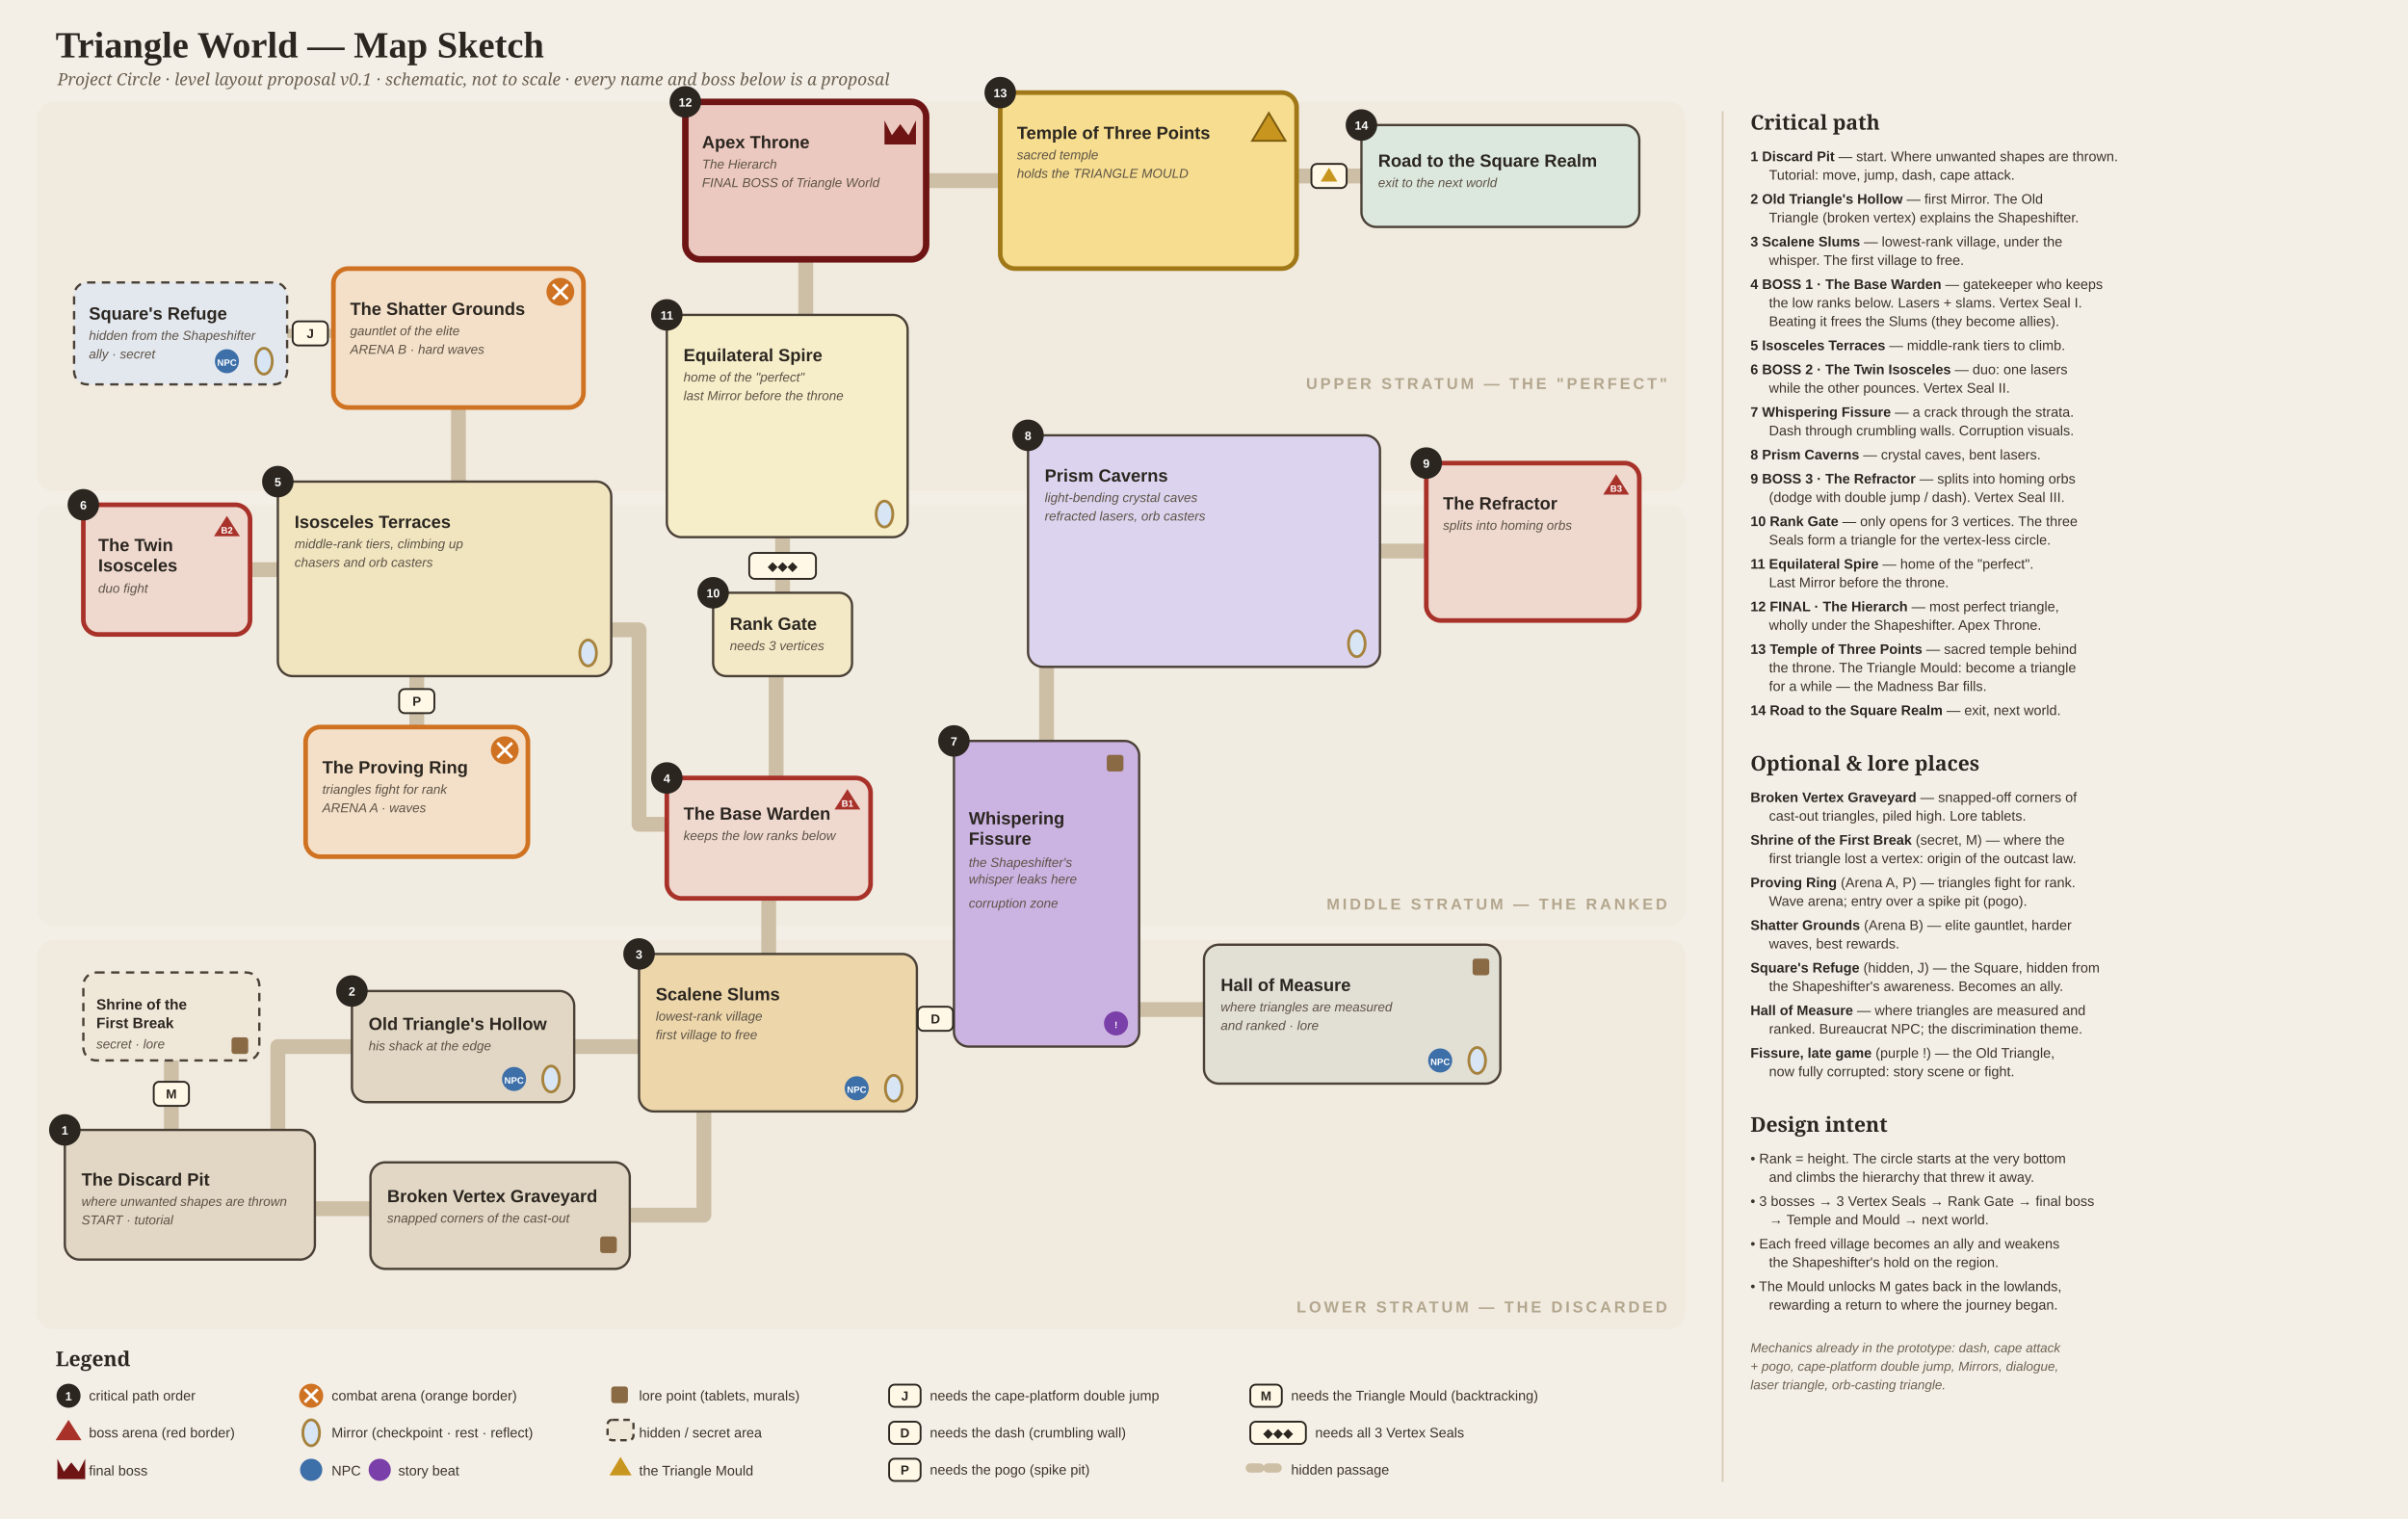
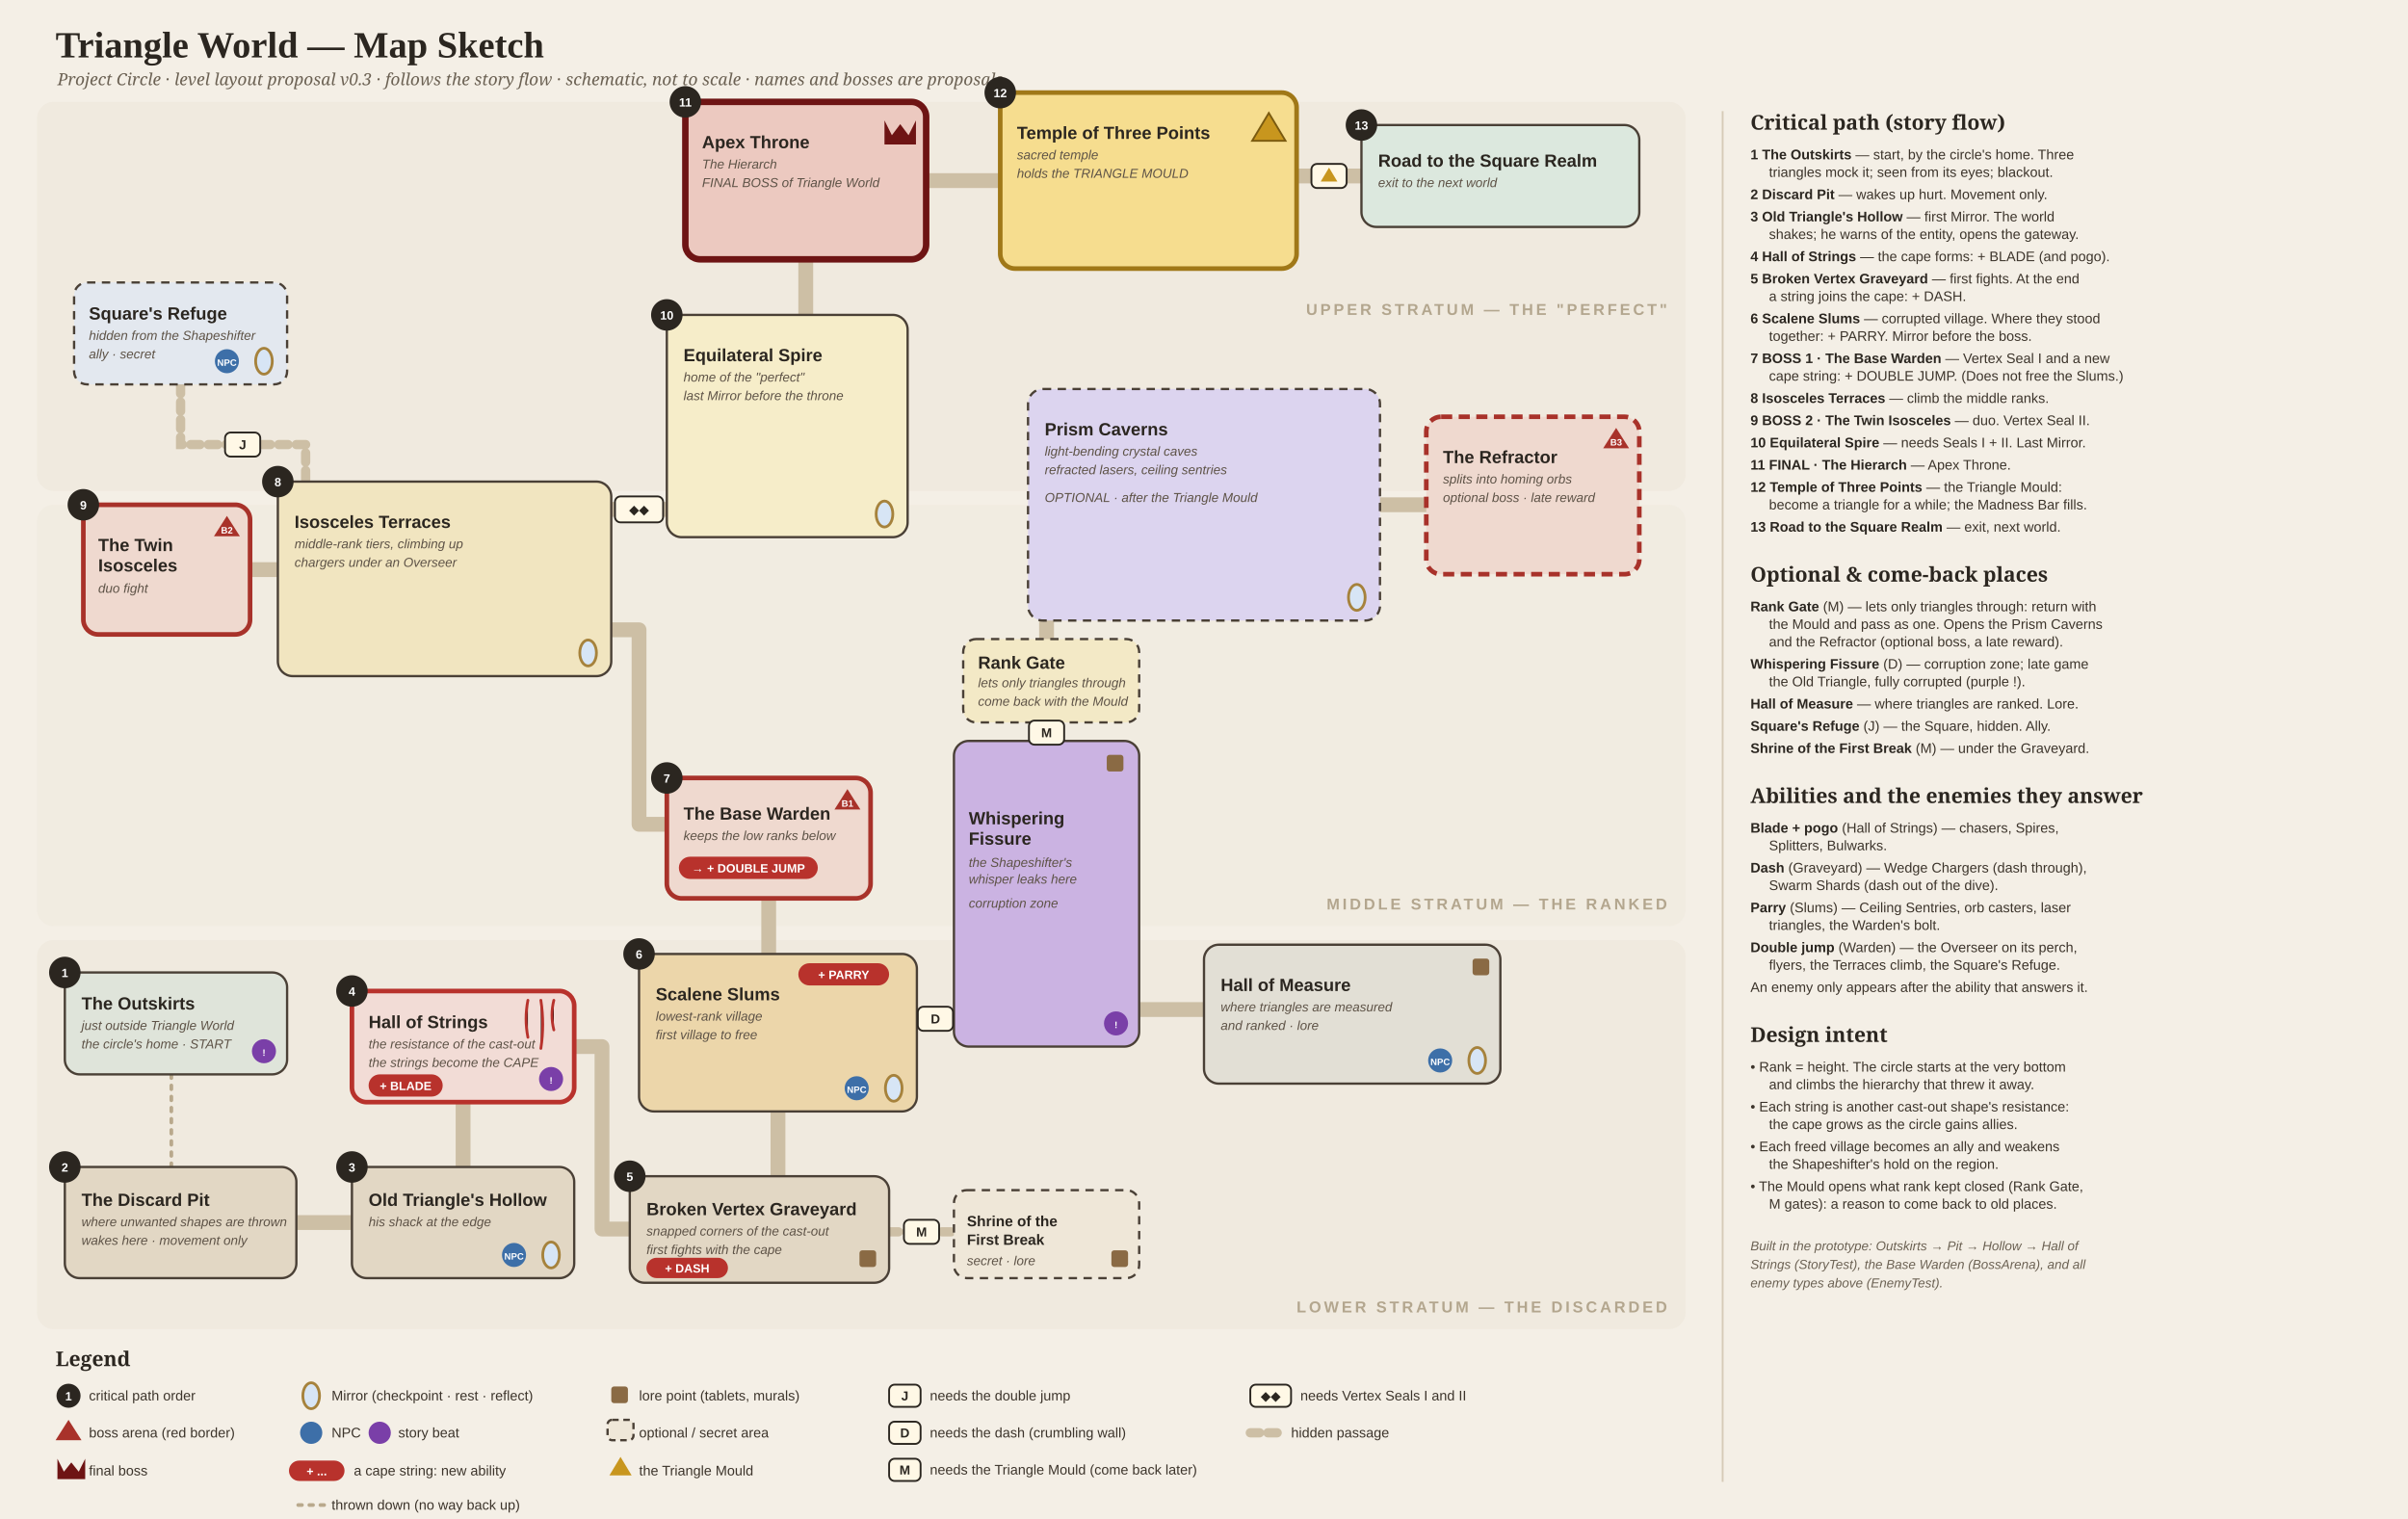
<svg xmlns="http://www.w3.org/2000/svg" width="2600" height="1640" viewBox="0 0 2600 1640">
  <style>
    .paper { fill: #f4efe6; }
    .band { fill: #ece5d8; }
    .bandlbl { font: 600 17px 'Segoe UI', Arial, sans-serif; fill: #b3a68e; letter-spacing: 3px; }
    .title { font: 700 40px Georgia, 'Times New Roman', serif; fill: #2b2620; }
    .subtitle { font: italic 18px Georgia, serif; fill: #6b6153; }
    .corr { stroke: #cdbfa5; stroke-width: 16; fill: none; stroke-linecap: round; stroke-linejoin: round; }
    .corr-hidden { stroke: #cdbfa5; stroke-width: 10; fill: none; stroke-dasharray: 10 9; stroke-linecap: round; }
+     .corr-fall { stroke: #b9a98c; stroke-width: 4; fill: none; stroke-dasharray: 4 8; stroke-linecap: round; }
    .room { stroke: #4a4036; stroke-width: 2.5; }
    .boss { stroke: #a8322a; stroke-width: 5; }
    .final { stroke: #6e1414; stroke-width: 7; }
-     .arena { stroke: #cf7222; stroke-width: 5; }
    .hidden { stroke: #4a4036; stroke-width: 2.5; stroke-dasharray: 9 7; }
    .temple { stroke: #a07818; stroke-width: 5; }
+     .strings { stroke: #b8322c; stroke-width: 5; }
+     .gatebox { stroke: #2b2620; stroke-width: 3.5; }
    .name { font: 700 19px 'Segoe UI', Arial, sans-serif; fill: #2b2620; }
    .sub { font: italic 14px 'Segoe UI', Arial, sans-serif; fill: #5d5246; }
    .tag { font: 700 13px 'Segoe UI', Arial, sans-serif; fill: #ffffff; }
    .gate { font: 700 14px 'Segoe UI', Arial, sans-serif; fill: #2b2620; }
    .h2 { font: 700 22px Georgia, serif; fill: #2b2620; }
    .note { font: 15px 'Segoe UI', Arial, sans-serif; fill: #3c342b; }
    .noteb { font: 700 15px 'Segoe UI', Arial, sans-serif; fill: #2b2620; }
    .small { font: italic 14px 'Segoe UI', Arial, sans-serif; fill: #6b6153; }
  </style>
  <rect class="paper" x="0" y="0" width="2600" height="1640" />
  <text class="title" x="60" y="62">Triangle World — Map Sketch</text>
-   <text class="subtitle" x="62" y="92">Project Circle · level layout proposal v0.1 · schematic, not to scale · every name and boss below is a proposal</text>
+   <text class="subtitle" x="62" y="92">Project Circle · level layout proposal v0.3 · follows the story flow · schematic, not to scale · names and bosses are proposals</text>
  <g transform="translate(0,40)">
    <rect class="band" x="40" y="70" width="1780" height="420" rx="18" opacity="0.55" />
    <rect class="band" x="40" y="505" width="1780" height="455" rx="18" opacity="0.35" />
    <rect class="band" x="40" y="975" width="1780" height="420" rx="18" opacity="0.55" />
-     <text class="bandlbl" x="1800" y="380" text-anchor="end">UPPER STRATUM — THE "PERFECT"</text>
+     <text class="bandlbl" x="1800" y="300" text-anchor="end">UPPER STRATUM — THE "PERFECT"</text>
    <text class="bandlbl" x="1800" y="942" text-anchor="end">MIDDLE STRATUM — THE RANKED</text>
    <text class="bandlbl" x="1800" y="1377" text-anchor="end">LOWER STRATUM — THE DISCARDED</text>
-     <path class="corr" d="M340,1265 L400,1265" />
-     <path class="corr" d="M300,1180 L300,1090 L380,1090" />
-     <path class="corr" d="M185,1180 L185,1105" />
-     <path class="corr" d="M620,1090 L690,1090" />
-     <path class="corr" d="M680,1272 L760,1272 L760,1160" />
+     <path class="corr-fall" d="M185,1120 L185,1220" />
+     <path class="corr" d="M320,1280 L380,1280" />
+     <path class="corr" d="M500,1220 L500,1150" />
+     <path class="corr" d="M620,1090 L650,1090 L650,1287 L680,1287" />
+     <path class="corr" d="M840,1230 L840,1160" />
+     <path class="corr-hidden" d="M960,1290 L1030,1290" />
    <path class="corr" d="M830,990 L830,930" />
    <path class="corr" d="M720,850 L690,850 L690,640 L660,640" />
-     <path class="corr" d="M838,800 L838,690" />
-     <path class="corr" d="M845,600 L845,540" />
    <path class="corr" d="M300,575 L270,575" />
-     <path class="corr" d="M450,690 L450,745" />
-     <path class="corr" d="M495,480 L495,400" />
-     <path class="corr-hidden" d="M360,320 L310,320" />
+     <path class="corr-hidden" d="M195,375 L195,440 L330,440 L330,480" />
+     <path class="corr" d="M990,1060 L1030,1060" />
+     <path class="corr" d="M1130,760 L1130,630" />
+     <path class="corr" d="M1230,1050 L1300,1050" />
+     <path class="corr" d="M1490,505 L1540,505" />
+     <path class="corr" d="M660,510 L720,510" />
    <path class="corr" d="M870,300 L870,240" />
    <path class="corr" d="M1000,155 L1080,155" />
    <path class="corr" d="M1400,150 L1470,150" />
-     <path class="corr" d="M990,1060 L1030,1060" />
-     <path class="corr" d="M1130,760 L1130,680" />
-     <path class="corr" d="M1230,1050 L1300,1050" />
-     <path class="corr" d="M1490,555 L1540,555" />
-     <rect class="room" x="70" y="1180" width="270" height="140" rx="16" fill="#e2d7c4" />
-     <text class="name" x="88" y="1240">The Discard Pit</text>
-     <text class="sub" x="88" y="1262">where unwanted shapes are thrown</text>
-     <text class="sub" x="88" y="1282">START · tutorial</text>
-     <rect class="hidden" x="90" y="1010" width="190" height="95" rx="14" fill="#efe7d8" />
-     <text class="name" x="104" y="1050" style="font-size:16px">Shrine of the</text>
-     <text class="name" x="104" y="1070" style="font-size:16px">First Break</text>
-     <text class="sub" x="104" y="1092">secret · lore</text>
-     <rect class="room" x="400" y="1215" width="280" height="115" rx="16" fill="#e2d7c4" />
-     <text class="name" x="418" y="1258">Broken Vertex Graveyard</text>
-     <text class="sub" x="418" y="1280">snapped corners of the cast-out</text>
-     <rect class="room" x="380" y="1030" width="240" height="120" rx="16" fill="#e2d7c4" />
-     <text class="name" x="398" y="1072">Old Triangle's Hollow</text>
-     <text class="sub" x="398" y="1094">his shack at the edge</text>
+     <rect class="room" x="70" y="1010" width="240" height="110" rx="16" fill="#dfe4da" />
+     <text class="name" x="88" y="1050">The Outskirts</text>
+     <text class="sub" x="88" y="1072">just outside Triangle World</text>
+     <text class="sub" x="88" y="1092">the circle's home · START</text>
+     <rect class="room" x="70" y="1220" width="250" height="120" rx="16" fill="#e2d7c4" />
+     <text class="name" x="88" y="1262">The Discard Pit</text>
+     <text class="sub" x="88" y="1284">where unwanted shapes are thrown</text>
+     <text class="sub" x="88" y="1304">wakes here · movement only</text>
+     <rect class="room" x="380" y="1220" width="240" height="120" rx="16" fill="#e2d7c4" />
+     <text class="name" x="398" y="1262">Old Triangle's Hollow</text>
+     <text class="sub" x="398" y="1284">his shack at the edge</text>
+     <rect class="strings" x="380" y="1030" width="240" height="120" rx="16" fill="#f2dcd6" />
+     <text class="name" x="398" y="1070">Hall of Strings</text>
+     <text class="sub" x="398" y="1092">the resistance of the cast-out</text>
+     <text class="sub" x="398" y="1112">the strings become the CAPE</text>
+     <rect class="room" x="680" y="1230" width="280" height="115" rx="16" fill="#e2d7c4" />
+     <text class="name" x="698" y="1272">Broken Vertex Graveyard</text>
+     <text class="sub" x="698" y="1294">snapped corners of the cast-out</text>
+     <text class="sub" x="698" y="1314">first fights with the cape</text>
+     <rect class="hidden" x="1030" y="1245" width="200" height="95" rx="14" fill="#efe7d8" />
+     <text class="name" x="1044" y="1284" style="font-size:16px">Shrine of the</text>
+     <text class="name" x="1044" y="1304" style="font-size:16px">First Break</text>
+     <text class="sub" x="1044" y="1326">secret · lore</text>
    <rect class="room" x="690" y="990" width="300" height="170" rx="16" fill="#ecd6aa" />
    <text class="name" x="708" y="1040">Scalene Slums</text>
    <text class="sub" x="708" y="1062">lowest-rank village</text>
    <text class="sub" x="708" y="1082">first village to free</text>
    <rect class="room" x="1300" y="980" width="320" height="150" rx="16" fill="#e2dfd5" />
    <text class="name" x="1318" y="1030">Hall of Measure</text>
    <text class="sub" x="1318" y="1052">where triangles are measured</text>
    <text class="sub" x="1318" y="1072">and ranked · lore</text>
    <rect class="room" x="1030" y="760" width="200" height="330" rx="16" fill="#cbb3e2" />
    <text class="name" x="1046" y="850">Whispering</text>
    <text class="name" x="1046" y="872">Fissure</text>
    <text class="sub" x="1046" y="896">the Shapeshifter's</text>
    <text class="sub" x="1046" y="914">whisper leaks here</text>
    <text class="sub" x="1046" y="940">corruption zone</text>
    <rect class="boss" x="720" y="800" width="220" height="130" rx="16" fill="#efd9cf" />
    <text class="name" x="738" y="845">The Base Warden</text>
    <text class="sub" x="738" y="867">keeps the low ranks below</text>
-     <rect class="room" x="770" y="600" width="150" height="90" rx="14" fill="#f3e9c6" />
-     <text class="name" x="788" y="640">Rank Gate</text>
-     <text class="sub" x="788" y="662">needs 3 vertices</text>
+     <rect class="hidden" x="1040" y="650" width="190" height="90" rx="14" fill="#f3e9c6" />
+     <text class="name" x="1056" y="682">Rank Gate</text>
+     <text class="sub" x="1056" y="702">lets only triangles through</text>
+     <text class="sub" x="1056" y="722">come back with the Mould</text>
    <rect class="room" x="300" y="480" width="360" height="210" rx="16" fill="#f1e5c0" />
    <text class="name" x="318" y="530">Isosceles Terraces</text>
    <text class="sub" x="318" y="552">middle-rank tiers, climbing up</text>
-     <text class="sub" x="318" y="572">chasers and orb casters</text>
+     <text class="sub" x="318" y="572">chargers under an Overseer</text>
    <rect class="boss" x="90" y="505" width="180" height="140" rx="16" fill="#efd9cf" />
    <text class="name" x="106" y="555">The Twin</text>
    <text class="name" x="106" y="577">Isosceles</text>
    <text class="sub" x="106" y="600">duo fight</text>
-     <rect class="arena" x="330" y="745" width="240" height="140" rx="16" fill="#f4e0c8" />
-     <text class="name" x="348" y="795">The Proving Ring</text>
-     <text class="sub" x="348" y="817">triangles fight for rank</text>
-     <text class="sub" x="348" y="837">ARENA A · waves</text>
-     <rect class="room" x="1110" y="430" width="380" height="250" rx="16" fill="#dcd4ef" />
-     <text class="name" x="1128" y="480">Prism Caverns</text>
-     <text class="sub" x="1128" y="502">light-bending crystal caves</text>
-     <text class="sub" x="1128" y="522">refracted lasers, orb casters</text>
-     <rect class="boss" x="1540" y="460" width="230" height="170" rx="16" fill="#efd9cf" />
-     <text class="name" x="1558" y="510">The Refractor</text>
-     <text class="sub" x="1558" y="532">splits into homing orbs</text>
+     <rect class="hidden" x="1110" y="380" width="380" height="250" rx="16" fill="#dcd4ef" />
+     <text class="name" x="1128" y="430">Prism Caverns</text>
+     <text class="sub" x="1128" y="452">light-bending crystal caves</text>
+     <text class="sub" x="1128" y="472">refracted lasers, ceiling sentries</text>
+     <text class="sub" x="1128" y="502">OPTIONAL · after the Triangle Mould</text>
+     <rect class="boss" x="1540" y="410" width="230" height="170" rx="16" fill="#efd9cf" stroke-dasharray="12 7" />
+     <text class="name" x="1558" y="460">The Refractor</text>
+     <text class="sub" x="1558" y="482">splits into homing orbs</text>
+     <text class="sub" x="1558" y="502">optional boss · late reward</text>
    <rect class="hidden" x="80" y="265" width="230" height="110" rx="14" fill="#e3e8ef" />
    <text class="name" x="96" y="305">Square's Refuge</text>
    <text class="sub" x="96" y="327">hidden from the Shapeshifter</text>
    <text class="sub" x="96" y="347">ally · secret</text>
-     <rect class="arena" x="360" y="250" width="270" height="150" rx="16" fill="#f4e0c8" />
-     <text class="name" x="378" y="300">The Shatter Grounds</text>
-     <text class="sub" x="378" y="322">gauntlet of the elite</text>
-     <text class="sub" x="378" y="342">ARENA B · hard waves</text>
    <rect class="room" x="720" y="300" width="260" height="240" rx="16" fill="#f6edc9" />
    <text class="name" x="738" y="350">Equilateral Spire</text>
    <text class="sub" x="738" y="372">home of the "perfect"</text>
    <text class="sub" x="738" y="392">last Mirror before the throne</text>
    <rect class="final" x="740" y="70" width="260" height="170" rx="16" fill="#ecc9c0" />
    <text class="name" x="758" y="120">Apex Throne</text>
    <text class="sub" x="758" y="142">The Hierarch</text>
    <text class="sub" x="758" y="162">FINAL BOSS of Triangle World</text>
    <rect class="temple" x="1080" y="60" width="320" height="190" rx="16" fill="#f6dd8f" />
    <text class="name" x="1098" y="110">Temple of Three Points</text>
    <text class="sub" x="1098" y="132">sacred temple</text>
    <text class="sub" x="1098" y="152">holds the TRIANGLE MOULD</text>
    <rect class="room" x="1470" y="95" width="300" height="110" rx="16" fill="#dce8de" />
    <text class="name" x="1488" y="140">Road to the Square Realm</text>
    <text class="sub" x="1488" y="162">exit to the next world</text>
    <g>
-       <circle cx="70" cy="1180" r="17" fill="#2b2620" />
-       <text class="tag" x="70" y="1185" text-anchor="middle">1</text>
+       <circle cx="70" cy="1010" r="17" fill="#2b2620" />
+       <text class="tag" x="70" y="1015" text-anchor="middle">1</text>
+       <circle cx="70" cy="1220" r="17" fill="#2b2620" />
+       <text class="tag" x="70" y="1225" text-anchor="middle">2</text>
+       <circle cx="380" cy="1220" r="17" fill="#2b2620" />
+       <text class="tag" x="380" y="1225" text-anchor="middle">3</text>
      <circle cx="380" cy="1030" r="17" fill="#2b2620" />
-       <text class="tag" x="380" y="1035" text-anchor="middle">2</text>
+       <text class="tag" x="380" y="1035" text-anchor="middle">4</text>
+       <circle cx="680" cy="1230" r="17" fill="#2b2620" />
+       <text class="tag" x="680" y="1235" text-anchor="middle">5</text>
      <circle cx="690" cy="990" r="17" fill="#2b2620" />
-       <text class="tag" x="690" y="995" text-anchor="middle">3</text>
+       <text class="tag" x="690" y="995" text-anchor="middle">6</text>
      <circle cx="720" cy="800" r="17" fill="#2b2620" />
-       <text class="tag" x="720" y="805" text-anchor="middle">4</text>
+       <text class="tag" x="720" y="805" text-anchor="middle">7</text>
      <circle cx="300" cy="480" r="17" fill="#2b2620" />
-       <text class="tag" x="300" y="485" text-anchor="middle">5</text>
+       <text class="tag" x="300" y="485" text-anchor="middle">8</text>
      <circle cx="90" cy="505" r="17" fill="#2b2620" />
-       <text class="tag" x="90" y="510" text-anchor="middle">6</text>
-       <circle cx="1030" cy="760" r="17" fill="#2b2620" />
-       <text class="tag" x="1030" y="765" text-anchor="middle">7</text>
-       <circle cx="1110" cy="430" r="17" fill="#2b2620" />
-       <text class="tag" x="1110" y="435" text-anchor="middle">8</text>
-       <circle cx="1540" cy="460" r="17" fill="#2b2620" />
-       <text class="tag" x="1540" y="465" text-anchor="middle">9</text>
-       <circle cx="770" cy="600" r="17" fill="#2b2620" />
-       <text class="tag" x="770" y="605" text-anchor="middle">10</text>
+       <text class="tag" x="90" y="510" text-anchor="middle">9</text>
      <circle cx="720" cy="300" r="17" fill="#2b2620" />
-       <text class="tag" x="720" y="305" text-anchor="middle">11</text>
+       <text class="tag" x="720" y="305" text-anchor="middle">10</text>
      <circle cx="740" cy="70" r="17" fill="#2b2620" />
-       <text class="tag" x="740" y="75" text-anchor="middle">12</text>
+       <text class="tag" x="740" y="75" text-anchor="middle">11</text>
      <circle cx="1080" cy="60" r="17" fill="#2b2620" />
-       <text class="tag" x="1080" y="65" text-anchor="middle">13</text>
+       <text class="tag" x="1080" y="65" text-anchor="middle">12</text>
      <circle cx="1470" cy="95" r="17" fill="#2b2620" />
-       <text class="tag" x="1470" y="100" text-anchor="middle">14</text>
+       <text class="tag" x="1470" y="100" text-anchor="middle">13</text>
+     </g>
+     <g>
+       <rect x="698" y="1318" width="88" height="22" rx="11" fill="#b8322c" />
+       <text class="tag" x="742" y="1334" text-anchor="middle">+ DASH</text>
+       <rect x="862" y="1000" width="98" height="24" rx="12" fill="#b8322c" />
+       <text class="tag" x="911" y="1017" text-anchor="middle">+ PARRY</text>
+       <rect x="733" y="885" width="150" height="24" rx="12" fill="#b8322c" />
+       <text class="tag" x="808" y="902" text-anchor="middle">→ + DOUBLE JUMP</text>
+       <rect x="398" y="1120" width="80" height="24" rx="12" fill="#b8322c" />
+       <text class="tag" x="438" y="1137" text-anchor="middle">+ BLADE</text>
    </g>
    <g>
      <path d="M915,812 l14,22 h-28 z" fill="#a8322a" />
      <text class="tag" x="915" y="831" text-anchor="middle" style="font-size:10px">B1</text>
      <path d="M245,517 l14,22 h-28 z" fill="#a8322a" />
      <text class="tag" x="245" y="536" text-anchor="middle" style="font-size:10px">B2</text>
-       <path d="M1745,472 l14,22 h-28 z" fill="#a8322a" />
-       <text class="tag" x="1745" y="491" text-anchor="middle" style="font-size:10px">B3</text>
+       <path d="M1745,422 l14,22 h-28 z" fill="#a8322a" />
+       <text class="tag" x="1745" y="441" text-anchor="middle" style="font-size:10px">B3</text>
      <path d="M955,90 l8,16 l9,-12 l9,12 l8,-16 v26 h-34 z" fill="#6e1414" />
    </g>
-     <g>
-       <circle cx="545" cy="770" r="15" fill="#cf7222" />
-       <path d="M537,762 l16,16 M553,762 l-16,16" stroke="#fff" stroke-width="3" />
-       <circle cx="605" cy="275" r="15" fill="#cf7222" />
-       <path d="M597,267 l16,16 M613,267 l-16,16" stroke="#fff" stroke-width="3" />
+     <g stroke="#b8322c" stroke-width="3" stroke-linecap="round">
+       <path d="M570,1040 q-4,20 0,40" />
+       <path d="M584,1040 q4,26 0,52" />
+       <path d="M598,1040 q-4,16 0,32" />
    </g>
    <path d="M1370,82 l18,30 h-36 z" fill="#c8961e" stroke="#7a5a10" stroke-width="2" />
    <g fill="#d7e5f5" stroke="#a6823c" stroke-width="3">
-       <ellipse cx="595" cy="1125" rx="9" ry="14" />
+       <ellipse cx="595" cy="1315" rx="9" ry="14" />
      <ellipse cx="965" cy="1135" rx="9" ry="14" />
      <ellipse cx="635" cy="665" rx="9" ry="14" />
-       <ellipse cx="1465" cy="655" rx="9" ry="14" />
+       <ellipse cx="1465" cy="605" rx="9" ry="14" />
      <ellipse cx="1595" cy="1105" rx="9" ry="14" />
      <ellipse cx="955" cy="515" rx="9" ry="14" />
      <ellipse cx="285" cy="350" rx="9" ry="14" />
    </g>
    <g>
-       <circle cx="555" cy="1125" r="13" fill="#3d6fa8" />
-       <text class="tag" x="555" y="1130" text-anchor="middle" style="font-size:10px">NPC</text>
+       <circle cx="555" cy="1315" r="13" fill="#3d6fa8" />
+       <text class="tag" x="555" y="1320" text-anchor="middle" style="font-size:10px">NPC</text>
      <circle cx="245" cy="350" r="13" fill="#3d6fa8" />
      <text class="tag" x="245" y="355" text-anchor="middle" style="font-size:10px">NPC</text>
      <circle cx="925" cy="1135" r="13" fill="#3d6fa8" />
      <text class="tag" x="925" y="1140" text-anchor="middle" style="font-size:10px">NPC</text>
      <circle cx="1555" cy="1105" r="13" fill="#3d6fa8" />
      <text class="tag" x="1555" y="1110" text-anchor="middle" style="font-size:10px">NPC</text>
+       <circle cx="285" cy="1095" r="13" fill="#7a3fa8" />
+       <text class="tag" x="285" y="1100" text-anchor="middle" style="font-size:10px">!</text>
+       <circle cx="595" cy="1125" r="13" fill="#7a3fa8" />
+       <text class="tag" x="595" y="1130" text-anchor="middle" style="font-size:10px">!</text>
      <circle cx="1205" cy="1065" r="13" fill="#7a3fa8" />
      <text class="tag" x="1205" y="1070" text-anchor="middle" style="font-size:10px">!</text>
    </g>
    <g fill="#8a6a44">
-       <rect x="648" y="1295" width="18" height="18" rx="3" />
-       <rect x="250" y="1080" width="18" height="18" rx="3" />
+       <rect x="928" y="1310" width="18" height="18" rx="3" />
+       <rect x="1200" y="1310" width="18" height="18" rx="3" />
      <rect x="1590" y="995" width="18" height="18" rx="3" />
      <rect x="1195" y="775" width="18" height="18" rx="3" />
    </g>
    <g>
-       <rect x="166" y="1128" width="38" height="26" rx="6" fill="#fff8e6" stroke="#2b2620" stroke-width="2" />
-       <text class="gate" x="185" y="1146" text-anchor="middle">M</text>
-       <rect x="431" y="704" width="38" height="26" rx="6" fill="#fff8e6" stroke="#2b2620" stroke-width="2" />
-       <text class="gate" x="450" y="722" text-anchor="middle">P</text>
-       <rect x="316" y="307" width="38" height="26" rx="6" fill="#fff8e6" stroke="#2b2620" stroke-width="2" />
-       <text class="gate" x="335" y="325" text-anchor="middle">J</text>
+       <rect x="976" y="1277" width="38" height="26" rx="6" fill="#fff8e6" stroke="#2b2620" stroke-width="2" />
+       <text class="gate" x="995" y="1295" text-anchor="middle">M</text>
+       <rect x="243" y="427" width="38" height="26" rx="6" fill="#fff8e6" stroke="#2b2620" stroke-width="2" />
+       <text class="gate" x="262" y="445" text-anchor="middle">J</text>
      <rect x="991" y="1047" width="38" height="26" rx="6" fill="#fff8e6" stroke="#2b2620" stroke-width="2" />
      <text class="gate" x="1010" y="1065" text-anchor="middle">D</text>
-       <rect x="809" y="557" width="72" height="28" rx="6" fill="#fff8e6" stroke="#2b2620" stroke-width="2" />
-       <text class="gate" x="845" y="576" text-anchor="middle">◆◆◆</text>
+       <rect x="664" y="496" width="52" height="28" rx="6" fill="#fff8e6" stroke="#2b2620" stroke-width="2" />
+       <text class="gate" x="690" y="515" text-anchor="middle">◆◆</text>
+       <rect x="1111" y="738" width="38" height="26" rx="6" fill="#fff8e6" stroke="#2b2620" stroke-width="2" />
+       <text class="gate" x="1130" y="756" text-anchor="middle">M</text>
      <rect x="1416" y="137" width="38" height="26" rx="6" fill="#fff8e6" stroke="#2b2620" stroke-width="2" />
      <path d="M1435,141 l9,15 h-18 z" fill="#c8961e" />
    </g>
  </g>
  <g transform="translate(60,1475)">
    <text class="h2" x="0" y="0">Legend</text>
    <circle cx="14" cy="32" r="13" fill="#2b2620" />
    <text class="tag" x="14" y="37" text-anchor="middle">1</text>
    <text class="note" x="36" y="37">critical path order</text>
    <path d="M14,58 l14,22 h-28 z" fill="#a8322a" />
    <text class="note" x="36" y="77">boss arena (red border)</text>
    <path d="M2,100 l7,14 l8,-10 l8,10 l7,-14 v22 h-30 z" fill="#6e1414" />
    <text class="note" x="36" y="118">final boss</text>
-     <circle cx="276" cy="32" r="13" fill="#cf7222" />
-     <path d="M269,25 l14,14 M283,25 l-14,14" stroke="#fff" stroke-width="3" />
-     <text class="note" x="298" y="37">combat arena (orange border)</text>
-     <ellipse cx="276" cy="72" rx="9" ry="14" fill="#d7e5f5" stroke="#a6823c" stroke-width="3" />
-     <text class="note" x="298" y="77">Mirror (checkpoint · rest · reflect)</text>
-     <circle cx="276" cy="112" r="12" fill="#3d6fa8" />
-     <text class="note" x="298" y="118">NPC   </text>
-     <circle cx="350" cy="112" r="12" fill="#7a3fa8" />
-     <text class="note" x="370" y="118">story beat</text>
+     <ellipse cx="276" cy="32" rx="9" ry="14" fill="#d7e5f5" stroke="#a6823c" stroke-width="3" />
+     <text class="note" x="298" y="37">Mirror (checkpoint · rest · reflect)</text>
+     <circle cx="276" cy="72" r="12" fill="#3d6fa8" />
+     <text class="note" x="298" y="77">NPC</text>
+     <circle cx="350" cy="72" r="12" fill="#7a3fa8" />
+     <text class="note" x="370" y="77">story beat</text>
+     <rect x="252" y="102" width="60" height="22" rx="11" fill="#b8322c" />
+     <text class="tag" x="282" y="118" text-anchor="middle">+ ...</text>
+     <text class="note" x="322" y="118">a cape string: new ability</text>
    <rect x="600" y="22" width="18" height="18" rx="3" fill="#8a6a44" />
    <text class="note" x="630" y="37">lore point (tablets, murals)</text>
    <rect x="596" y="58" width="28" height="22" rx="5" fill="#efe7d8" stroke="#4a4036" stroke-width="2.5" stroke-dasharray="7 5" />
-     <text class="note" x="630" y="77">hidden / secret area</text>
+     <text class="note" x="630" y="77">optional / secret area</text>
    <path d="M610,98 l12,20 h-24 z" fill="#c8961e" />
    <text class="note" x="630" y="118">the Triangle Mould</text>
    <rect x="900" y="20" width="34" height="24" rx="6" fill="#fff8e6" stroke="#2b2620" stroke-width="2" />
    <text class="gate" x="917" y="37" text-anchor="middle">J</text>
-     <text class="note" x="944" y="37">needs the cape-platform double jump</text>
+     <text class="note" x="944" y="37">needs the double jump</text>
    <rect x="900" y="60" width="34" height="24" rx="6" fill="#fff8e6" stroke="#2b2620" stroke-width="2" />
    <text class="gate" x="917" y="77" text-anchor="middle">D</text>
    <text class="note" x="944" y="77">needs the dash (crumbling wall)</text>
    <rect x="900" y="100" width="34" height="24" rx="6" fill="#fff8e6" stroke="#2b2620" stroke-width="2" />
-     <text class="gate" x="917" y="117" text-anchor="middle">P</text>
-     <text class="note" x="944" y="117">needs the pogo (spike pit)</text>
-     <rect x="1290" y="20" width="34" height="24" rx="6" fill="#fff8e6" stroke="#2b2620" stroke-width="2" />
-     <text class="gate" x="1307" y="37" text-anchor="middle">M</text>
-     <text class="note" x="1334" y="37">needs the Triangle Mould (backtracking)</text>
-     <rect x="1290" y="60" width="60" height="24" rx="6" fill="#fff8e6" stroke="#2b2620" stroke-width="2" />
-     <text class="gate" x="1320" y="77" text-anchor="middle">◆◆◆</text>
-     <text class="note" x="1360" y="77">needs all 3 Vertex Seals</text>
-     <path d="M1290,110 h34" class="corr-hidden" />
-     <text class="note" x="1334" y="117">hidden passage</text>
+     <text class="gate" x="917" y="117" text-anchor="middle">M</text>
+     <text class="note" x="944" y="117">needs the Triangle Mould (come back later)</text>
+     <rect x="1290" y="20" width="44" height="24" rx="6" fill="#fff8e6" stroke="#2b2620" stroke-width="2" />
+     <text class="gate" x="1312" y="37" text-anchor="middle">◆◆</text>
+     <text class="note" x="1344" y="37">needs Vertex Seals I and II</text>
+     <path d="M262,150 h30" class="corr-fall" />
+     <text class="note" x="298" y="155">thrown down (no way back up)</text>
+     <path d="M1290,72 h34" class="corr-hidden" />
+     <text class="note" x="1334" y="77">hidden passage</text>
  </g>
  <line x1="1860" y1="120" x2="1860" y2="1600" stroke="#d6cbb7" stroke-width="2" />
  <g transform="translate(1890,140)">
-     <text class="h2" x="0" y="0">Critical path</text>
-     <text class="note" x="0" y="34">
-       <tspan class="noteb">1 Discard Pit</tspan> — start. Where unwanted shapes are thrown.</text>
-     <text class="note" x="20" y="54">Tutorial: move, jump, dash, cape attack.</text>
-     <text class="note" x="0" y="80">
-       <tspan class="noteb">2 Old Triangle's Hollow</tspan> — first Mirror. The Old</text>
-     <text class="note" x="20" y="100">Triangle (broken vertex) explains the Shapeshifter.</text>
-     <text class="note" x="0" y="126">
-       <tspan class="noteb">3 Scalene Slums</tspan> — lowest-rank village, under the</text>
-     <text class="note" x="20" y="146">whisper. The first village to free.</text>
-     <text class="note" x="0" y="172">
-       <tspan class="noteb">4 BOSS 1 · The Base Warden</tspan> — gatekeeper who keeps</text>
-     <text class="note" x="20" y="192">the low ranks below. Lasers + slams. Vertex Seal I.</text>
-     <text class="note" x="20" y="212">Beating it frees the Slums (they become allies).</text>
-     <text class="note" x="0" y="238">
-       <tspan class="noteb">5 Isosceles Terraces</tspan> — middle-rank tiers to climb.</text>
-     <text class="note" x="0" y="264">
-       <tspan class="noteb">6 BOSS 2 · The Twin Isosceles</tspan> — duo: one lasers</text>
-     <text class="note" x="20" y="284">while the other pounces. Vertex Seal II.</text>
-     <text class="note" x="0" y="310">
-       <tspan class="noteb">7 Whispering Fissure</tspan> — a crack through the strata.</text>
-     <text class="note" x="20" y="330">Dash through crumbling walls. Corruption visuals.</text>
-     <text class="note" x="0" y="356">
-       <tspan class="noteb">8 Prism Caverns</tspan> — crystal caves, bent lasers.</text>
-     <text class="note" x="0" y="382">
-       <tspan class="noteb">9 BOSS 3 · The Refractor</tspan> — splits into homing orbs</text>
-     <text class="note" x="20" y="402">(dodge with double jump / dash). Vertex Seal III.</text>
-     <text class="note" x="0" y="428">
-       <tspan class="noteb">10 Rank Gate</tspan> — only opens for 3 vertices. The three</text>
-     <text class="note" x="20" y="448">Seals form a triangle for the vertex-less circle.</text>
-     <text class="note" x="0" y="474">
-       <tspan class="noteb">11 Equilateral Spire</tspan> — home of the "perfect".</text>
-     <text class="note" x="20" y="494">Last Mirror before the throne.</text>
+     <text class="h2" x="0" y="0">Critical path (story flow)</text>
+     <text class="note" x="0" y="32">
+       <tspan class="noteb">1 The Outskirts</tspan> — start, by the circle's home. Three</text>
+     <text class="note" x="20" y="51">triangles mock it; seen from its eyes; blackout.</text>
+     <text class="note" x="0" y="75">
+       <tspan class="noteb">2 Discard Pit</tspan> — wakes up hurt. Movement only.</text>
+     <text class="note" x="0" y="99">
+       <tspan class="noteb">3 Old Triangle's Hollow</tspan> — first Mirror. The world</text>
+     <text class="note" x="20" y="118">shakes; he warns of the entity, opens the gateway.</text>
+     <text class="note" x="0" y="142">
+       <tspan class="noteb">4 Hall of Strings</tspan> — the cape forms: + BLADE (and pogo).</text>
+     <text class="note" x="0" y="166">
+       <tspan class="noteb">5 Broken Vertex Graveyard</tspan> — first fights. At the end</text>
+     <text class="note" x="20" y="185">a string joins the cape: + DASH.</text>
+     <text class="note" x="0" y="209">
+       <tspan class="noteb">6 Scalene Slums</tspan> — corrupted village. Where they stood</text>
+     <text class="note" x="20" y="228">together: + PARRY. Mirror before the boss.</text>
+     <text class="note" x="0" y="252">
+       <tspan class="noteb">7 BOSS 1 · The Base Warden</tspan> — Vertex Seal I and a new</text>
+     <text class="note" x="20" y="271">cape string: + DOUBLE JUMP. (Does not free the Slums.)</text>
+     <text class="note" x="0" y="295">
+       <tspan class="noteb">8 Isosceles Terraces</tspan> — climb the middle ranks.</text>
+     <text class="note" x="0" y="319">
+       <tspan class="noteb">9 BOSS 2 · The Twin Isosceles</tspan> — duo. Vertex Seal II.</text>
+     <text class="note" x="0" y="343">
+       <tspan class="noteb">10 Equilateral Spire</tspan> — needs Seals I + II. Last Mirror.</text>
+     <text class="note" x="0" y="367">
+       <tspan class="noteb">11 FINAL · The Hierarch</tspan> — Apex Throne.</text>
+     <text class="note" x="0" y="391">
+       <tspan class="noteb">12 Temple of Three Points</tspan> — the Triangle Mould:</text>
+     <text class="note" x="20" y="410">become a triangle for a while; the Madness Bar fills.</text>
+     <text class="note" x="0" y="434">
+       <tspan class="noteb">13 Road to the Square Realm</tspan> — exit, next world.</text>
+     <text class="h2" x="0" y="488">Optional &amp; come-back places</text>
    <text class="note" x="0" y="520">
-       <tspan class="noteb">12 FINAL · The Hierarch</tspan> — most perfect triangle,</text>
-     <text class="note" x="20" y="540">wholly under the Shapeshifter. Apex Throne.</text>
-     <text class="note" x="0" y="566">
-       <tspan class="noteb">13 Temple of Three Points</tspan> — sacred temple behind</text>
-     <text class="note" x="20" y="586">the throne. The Triangle Mould: become a triangle</text>
-     <text class="note" x="20" y="606">for a while — the Madness Bar fills.</text>
-     <text class="note" x="0" y="632">
-       <tspan class="noteb">14 Road to the Square Realm</tspan> — exit, next world.</text>
-     <text class="h2" x="0" y="692">Optional &amp; lore places</text>
-     <text class="note" x="0" y="726">
-       <tspan class="noteb">Broken Vertex Graveyard</tspan> — snapped-off corners of</text>
-     <text class="note" x="20" y="746">cast-out triangles, piled high. Lore tablets.</text>
-     <text class="note" x="0" y="772">
-       <tspan class="noteb">Shrine of the First Break</tspan> (secret, M) — where the</text>
-     <text class="note" x="20" y="792">first triangle lost a vertex: origin of the outcast law.</text>
-     <text class="note" x="0" y="818">
-       <tspan class="noteb">Proving Ring</tspan> (Arena A, P) — triangles fight for rank.</text>
-     <text class="note" x="20" y="838">Wave arena; entry over a spike pit (pogo).</text>
-     <text class="note" x="0" y="864">
-       <tspan class="noteb">Shatter Grounds</tspan> (Arena B) — elite gauntlet, harder</text>
-     <text class="note" x="20" y="884">waves, best rewards.</text>
-     <text class="note" x="0" y="910">
-       <tspan class="noteb">Square's Refuge</tspan> (hidden, J) — the Square, hidden from</text>
-     <text class="note" x="20" y="930">the Shapeshifter's awareness. Becomes an ally.</text>
-     <text class="note" x="0" y="956">
-       <tspan class="noteb">Hall of Measure</tspan> — where triangles are measured and</text>
-     <text class="note" x="20" y="976">ranked. Bureaucrat NPC; the discrimination theme.</text>
-     <text class="note" x="0" y="1002">
-       <tspan class="noteb">Fissure, late game</tspan> (purple !) — the Old Triangle,</text>
-     <text class="note" x="20" y="1022">now fully corrupted: story scene or fight.</text>
-     <text class="h2" x="0" y="1082">Design intent</text>
-     <text class="note" x="0" y="1116">• Rank = height. The circle starts at the very bottom</text>
-     <text class="note" x="20" y="1136">and climbs the hierarchy that threw it away.</text>
-     <text class="note" x="0" y="1162">• 3 bosses → 3 Vertex Seals → Rank Gate → final boss</text>
-     <text class="note" x="20" y="1182">→ Temple and Mould → next world.</text>
-     <text class="note" x="0" y="1208">• Each freed village becomes an ally and weakens</text>
-     <text class="note" x="20" y="1228">the Shapeshifter's hold on the region.</text>
-     <text class="note" x="0" y="1254">• The Mould unlocks M gates back in the lowlands,</text>
-     <text class="note" x="20" y="1274">rewarding a return to where the journey began.</text>
-     <text class="small" x="0" y="1320">Mechanics already in the prototype: dash, cape attack</text>
-     <text class="small" x="0" y="1340">+ pogo, cape-platform double jump, Mirrors, dialogue,</text>
-     <text class="small" x="0" y="1360">laser triangle, orb-casting triangle.</text>
+       <tspan class="noteb">Rank Gate</tspan> (M) — lets only triangles through: return with</text>
+     <text class="note" x="20" y="539">the Mould and pass as one. Opens the Prism Caverns</text>
+     <text class="note" x="20" y="558">and the Refractor (optional boss, a late reward).</text>
+     <text class="note" x="0" y="582">
+       <tspan class="noteb">Whispering Fissure</tspan> (D) — corruption zone; late game</text>
+     <text class="note" x="20" y="601">the Old Triangle, fully corrupted (purple !).</text>
+     <text class="note" x="0" y="625">
+       <tspan class="noteb">Hall of Measure</tspan> — where triangles are ranked. Lore.</text>
+     <text class="note" x="0" y="649">
+       <tspan class="noteb">Square's Refuge</tspan> (J) — the Square, hidden. Ally.</text>
+     <text class="note" x="0" y="673">
+       <tspan class="noteb">Shrine of the First Break</tspan> (M) — under the Graveyard.</text>
+     <text class="h2" x="0" y="727">Abilities and the enemies they answer</text>
+     <text class="note" x="0" y="759">
+       <tspan class="noteb">Blade + pogo</tspan> (Hall of Strings) — chasers, Spires,</text>
+     <text class="note" x="20" y="778">Splitters, Bulwarks.</text>
+     <text class="note" x="0" y="802">
+       <tspan class="noteb">Dash</tspan> (Graveyard) — Wedge Chargers (dash through),</text>
+     <text class="note" x="20" y="821">Swarm Shards (dash out of the dive).</text>
+     <text class="note" x="0" y="845">
+       <tspan class="noteb">Parry</tspan> (Slums) — Ceiling Sentries, orb casters, laser</text>
+     <text class="note" x="20" y="864">triangles, the Warden's bolt.</text>
+     <text class="note" x="0" y="888">
+       <tspan class="noteb">Double jump</tspan> (Warden) — the Overseer on its perch,</text>
+     <text class="note" x="20" y="907">flyers, the Terraces climb, the Square's Refuge.</text>
+     <text class="note" x="0" y="931">An enemy only appears after the ability that answers it.</text>
+     <text class="h2" x="0" y="985">Design intent</text>
+     <text class="note" x="0" y="1017">• Rank = height. The circle starts at the very bottom</text>
+     <text class="note" x="20" y="1036">and climbs the hierarchy that threw it away.</text>
+     <text class="note" x="0" y="1060">• Each string is another cast-out shape's resistance:</text>
+     <text class="note" x="20" y="1079">the cape grows as the circle gains allies.</text>
+     <text class="note" x="0" y="1103">• Each freed village becomes an ally and weakens</text>
+     <text class="note" x="20" y="1122">the Shapeshifter's hold on the region.</text>
+     <text class="note" x="0" y="1146">• The Mould opens what rank kept closed (Rank Gate,</text>
+     <text class="note" x="20" y="1165">M gates): a reason to come back to old places.</text>
+     <text class="small" x="0" y="1210">Built in the prototype: Outskirts → Pit → Hollow → Hall of</text>
+     <text class="small" x="0" y="1230">Strings (StoryTest), the Base Warden (BossArena), and all</text>
+     <text class="small" x="0" y="1250">enemy types above (EnemyTest).</text>
  </g>
</svg>
